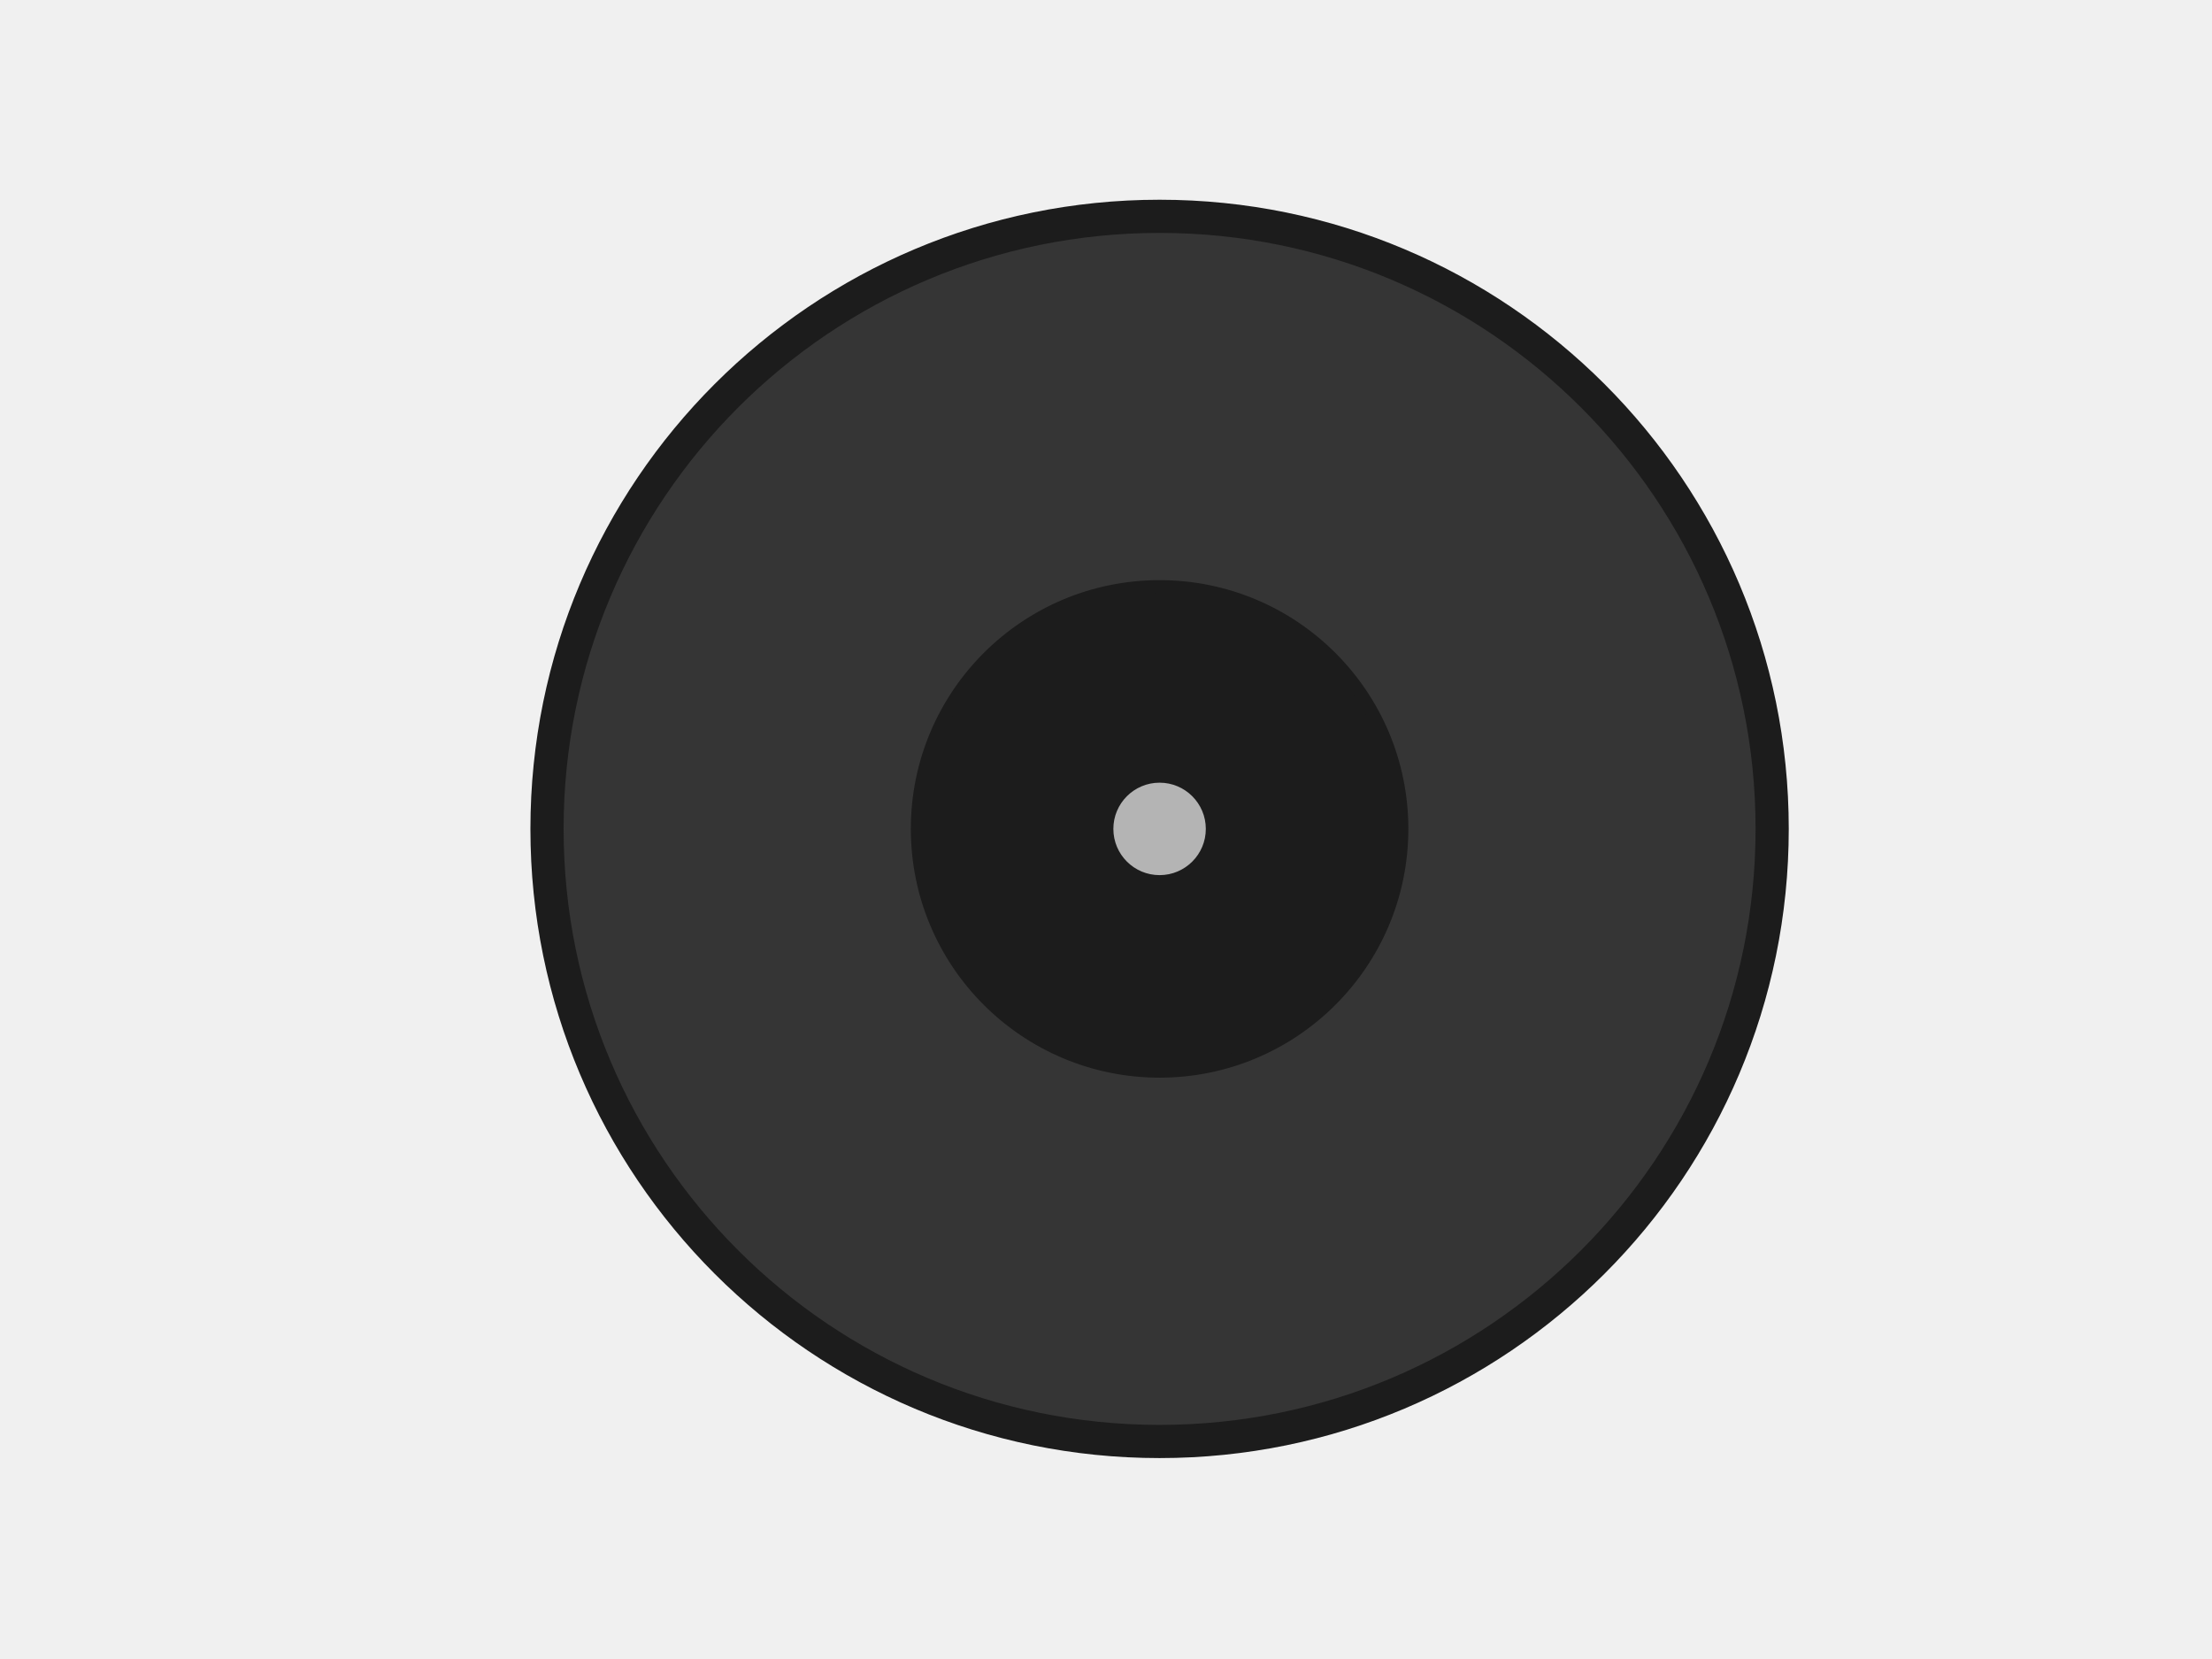
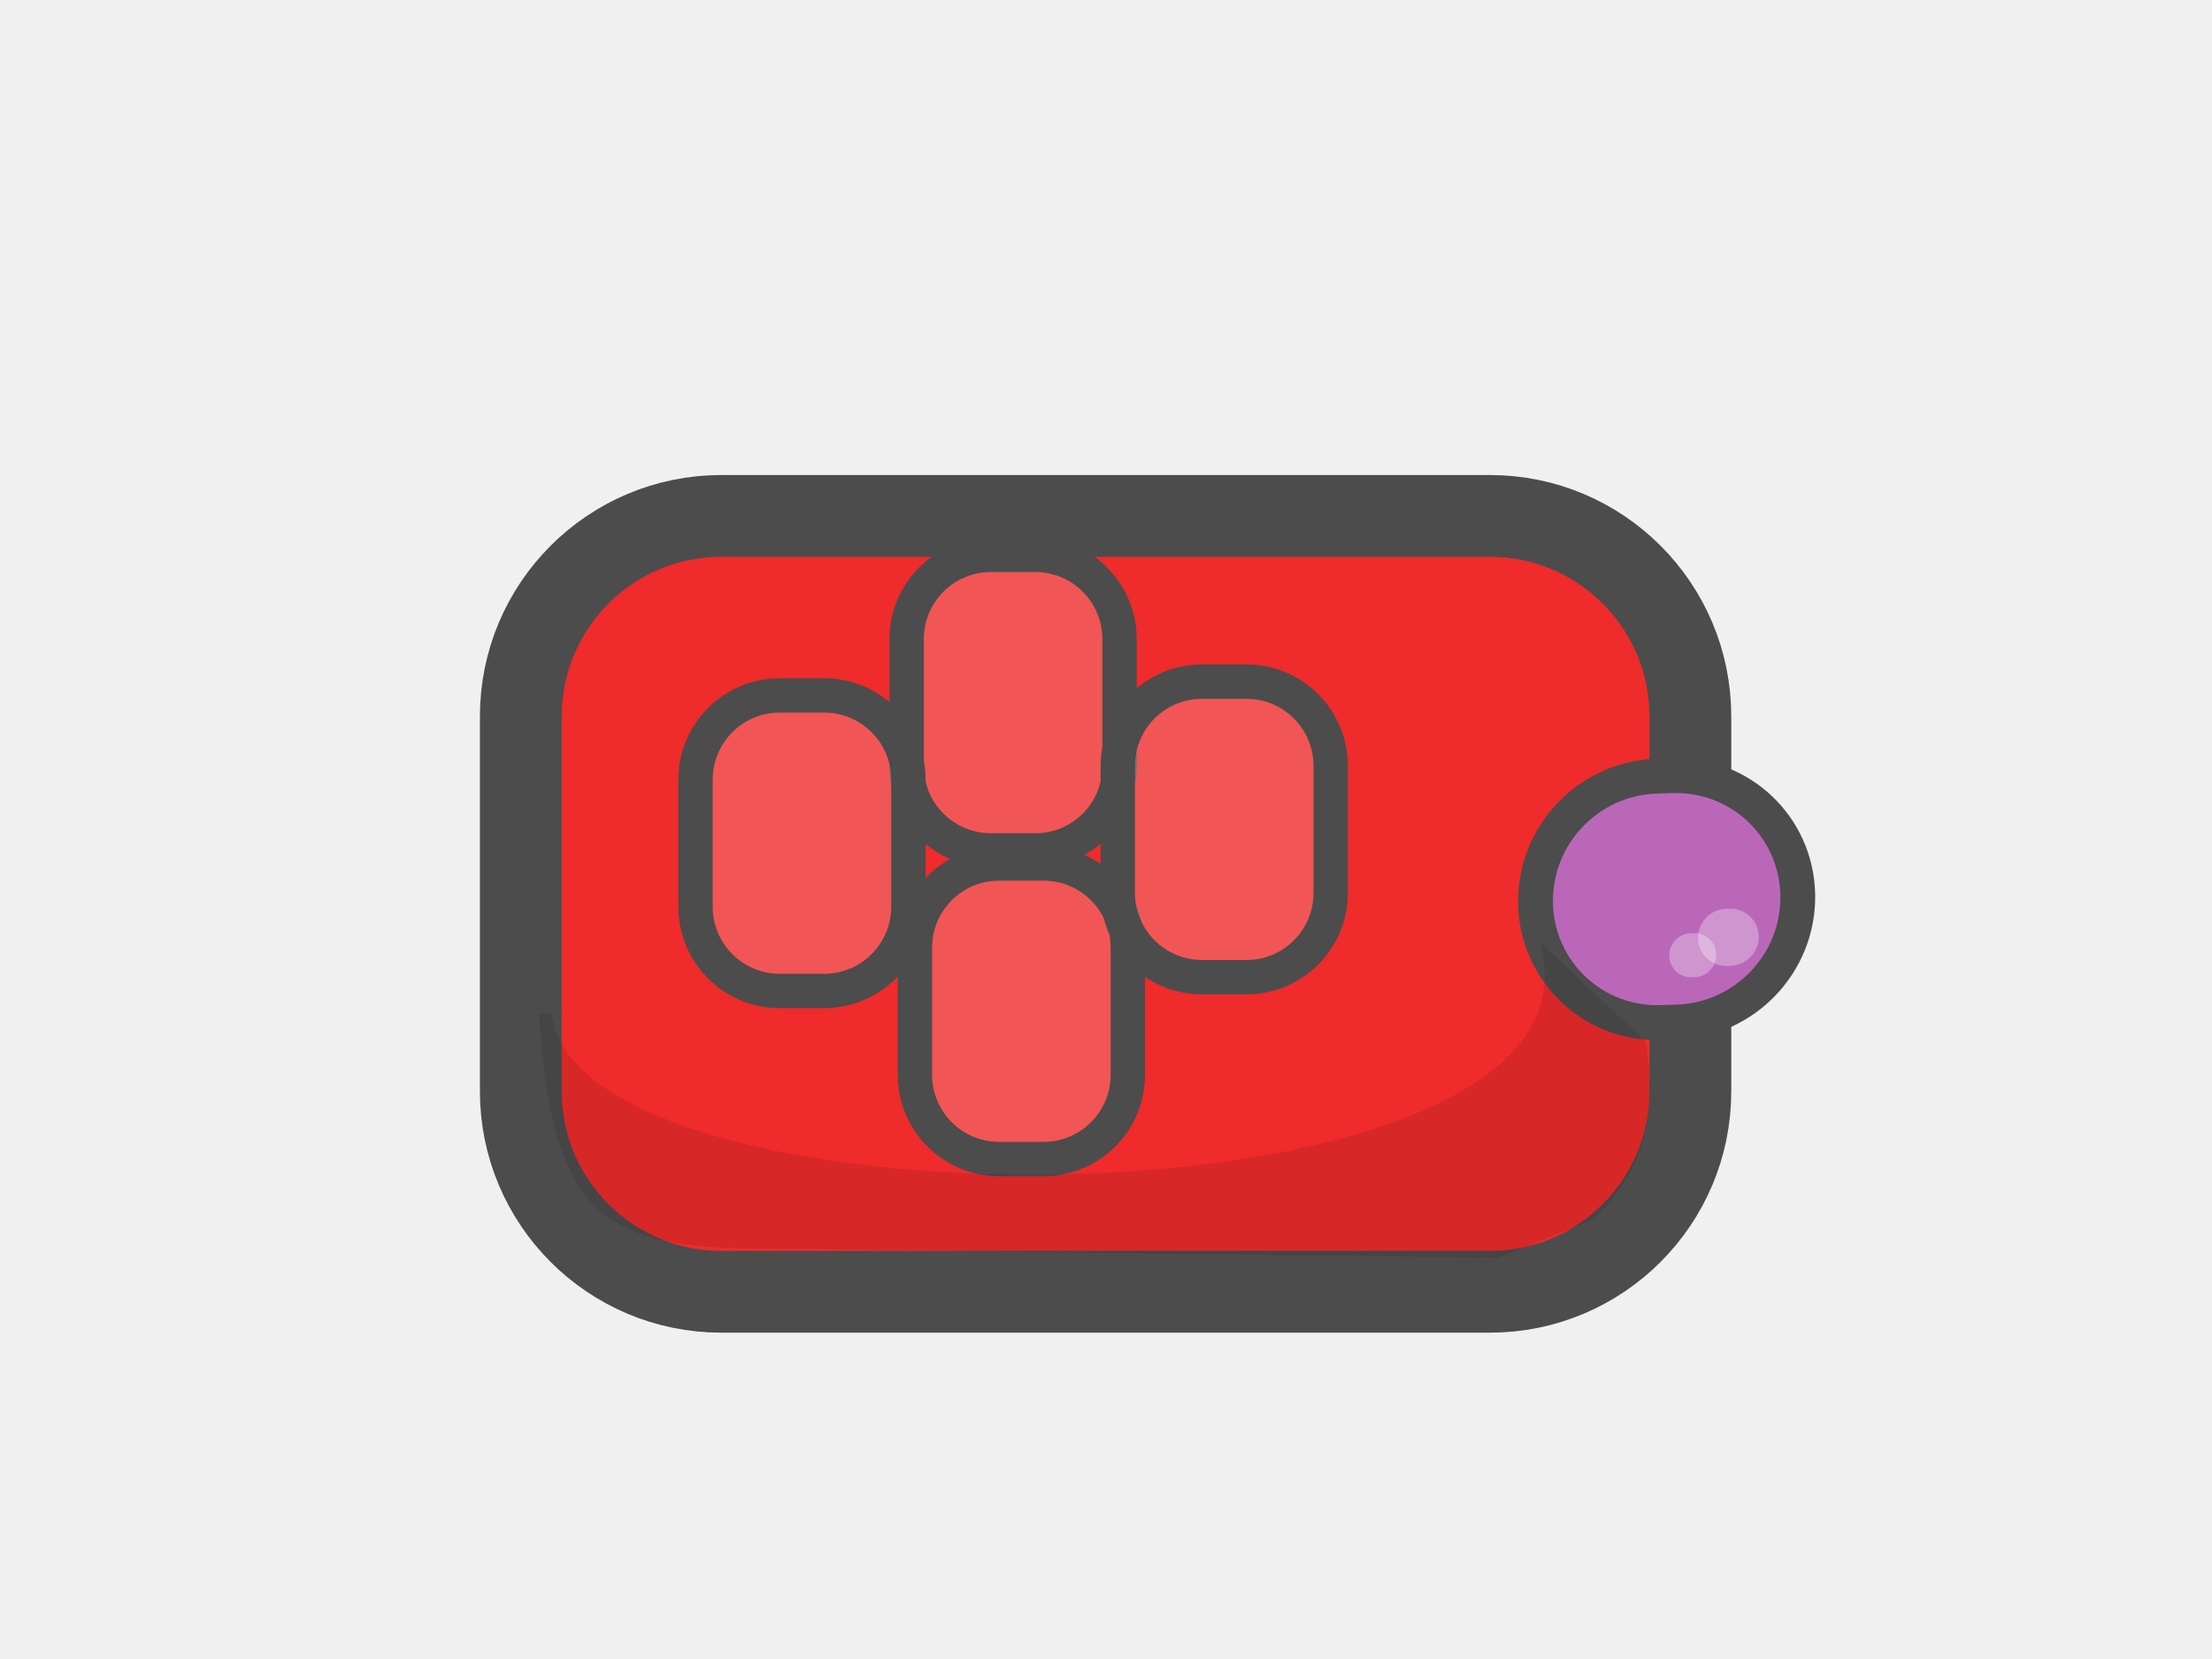
<svg xmlns="http://www.w3.org/2000/svg" xmlns:xlink="http://www.w3.org/1999/xlink" width="128mm" height="96mm" viewBox="0 0 453.543 340.157" id="svg5864" version="1.1">
  <defs id="defs5866">
    <marker orient="auto" refY="0" refX="0" id="Arrow2Mend-9" style="overflow:visible">
      <path id="path4962-1" style="font-size:12px;fill-rule:evenodd;stroke-width:0.625;stroke-linejoin:round" d="M 8.719,4.034 -2.207,0.016 8.719,-4.002 c -1.745,2.372 -1.735,5.617 -6e-7,8.035 z" transform="scale(-0.6,-0.6)" />
    </marker>
    <marker orient="auto" refY="0" refX="0" id="marker5420" style="overflow:visible">
      <path id="path5422" style="font-size:12px;fill-rule:evenodd;stroke-width:0.625;stroke-linejoin:round" d="M 8.719,4.034 -2.207,0.016 8.719,-4.002 c -1.745,2.372 -1.735,5.617 -6e-7,8.035 z" transform="scale(-0.6,-0.6)" />
    </marker>
    <marker orient="auto" refY="0" refX="0" id="marker5424" style="overflow:visible">
      <path id="path5426" style="font-size:12px;fill-rule:evenodd;stroke-width:0.625;stroke-linejoin:round" d="M 8.719,4.034 -2.207,0.016 8.719,-4.002 c -1.745,2.372 -1.735,5.617 -6e-7,8.035 z" transform="scale(-0.6,-0.6)" />
    </marker>
    <marker orient="auto" refY="0" refX="0" id="marker5428" style="overflow:visible">
      <path id="path5430" style="font-size:12px;fill-rule:evenodd;stroke-width:0.625;stroke-linejoin:round" d="M 8.719,4.034 -2.207,0.016 8.719,-4.002 c -1.745,2.372 -1.735,5.617 -6e-7,8.035 z" transform="scale(-0.6,-0.6)" />
    </marker>
    <marker orient="auto" refY="0" refX="0" id="marker5432" style="overflow:visible">
      <path id="path5434" style="font-size:12px;fill-rule:evenodd;stroke-width:0.625;stroke-linejoin:round" d="M 8.719,4.034 -2.207,0.016 8.719,-4.002 c -1.745,2.372 -1.735,5.617 -6e-7,8.035 z" transform="scale(-0.6,-0.6)" />
    </marker>
    <marker orient="auto" refY="0" refX="0" id="marker5436" style="overflow:visible">
      <path id="path5438" style="font-size:12px;fill-rule:evenodd;stroke-width:0.625;stroke-linejoin:round" d="M 8.719,4.034 -2.207,0.016 8.719,-4.002 c -1.745,2.372 -1.735,5.617 -6e-7,8.035 z" transform="scale(-0.6,-0.6)" />
    </marker>
    <linearGradient gradientUnits="userSpaceOnUse" y2="698.106" x2="242.231" y1="698.106" x1="220.853" id="linearGradient5360" xlink:href="#linearGradient5354" />
    <linearGradient id="linearGradient5354">
      <stop id="stop5356" offset="0" style="stop-color:#2e3436;stop-opacity:1;" />
      <stop id="stop5358" offset="1" style="stop-color:#2e3436;stop-opacity:0;" />
    </linearGradient>
    <linearGradient y2="697.777" x2="237.875" y1="695.255" x1="220.215" gradientUnits="userSpaceOnUse" id="linearGradient5350" xlink:href="#linearGradient8718" />
    <linearGradient id="linearGradient8718">
      <stop id="stop8720" offset="0" style="stop-color:#ff6363;stop-opacity:1;" />
      <stop id="stop8722" offset="1" style="stop-color:#800000;stop-opacity:1;" />
    </linearGradient>
    <linearGradient y2="697.777" x2="237.875" y1="695.255" x1="220.215" gradientUnits="userSpaceOnUse" id="linearGradient5352" xlink:href="#linearGradient8124" />
    <linearGradient id="linearGradient8124">
      <stop style="stop-color:#ff8585;stop-opacity:1;" offset="0" id="stop8126" />
      <stop style="stop-color:#5c1212;stop-opacity:1;" offset="1" id="stop8128" />
    </linearGradient>
    <filter height="1.422" y="-0.211" width="1.546" x="-0.273" id="filter8823">
      <feGaussianBlur id="feGaussianBlur8825" stdDeviation="1.074" />
    </filter>
  </defs>
+   <g id="layer7" style="display:none">
+     <g style="display:inline" id="g25973-7" transform="matrix(6.330423,0,0,6.330423,-3030.852,-5314.041)">
+       <path id="path25975-5" d="m 532.12,866.077 c -6.4e-4,-2.141 -1.998,-3.879 -4.461,-3.878 l -4.519,0.019 0.003,7.761 4.519,-0.023 c 2.463,-9e-4 4.46,-1.739 4.459,-3.88 z" style="color:#000000;clip-rule:nonzero;display:inline;overflow:visible;visibility:visible;opacity:1;isolation:auto;mix-blend-mode:normal;color-interpolation:sRGB;color-interpolation-filters:linearRGB;solid-color:#000000;solid-opacity:1;fill:#ef2929;fill-opacity:1;fill-rule:nonzero;stroke:#4b4b4b;stroke-width:2.333;stroke-linecap:butt;stroke-linejoin:miter;stroke-miterlimit:4;stroke-dasharray:none;stroke-dashoffset:0;stroke-opacity:1;marker:none;color-rendering:auto;image-rendering:auto;shape-rendering:auto;text-rendering:auto;enable-background:accumulate" />
+       <path style="color:#000000;clip-rule:nonzero;display:inline;overflow:visible;visibility:visible;opacity:1;isolation:auto;mix-blend-mode:normal;color-interpolation:sRGB;color-interpolation-filters:linearRGB;solid-color:#000000;solid-opacity:1;fill:#ef2929;fill-opacity:1;fill-rule:nonzero;stroke:#4b4b4b;stroke-width:2.333;stroke-linecap:butt;stroke-linejoin:miter;stroke-miterlimit:4;stroke-dasharray:none;stroke-dashoffset:0;stroke-opacity:1;marker:none;color-rendering:auto;image-rendering:auto;shape-rendering:auto;text-rendering:auto;enable-background:accumulate" d="m 497.076,866.171 c -7.4e-4,-2.141 1.996,-3.88 4.459,-3.881 l 4.519,0.018 0.003,7.761 -4.519,-0.02 c -2.463,0 -4.461,-1.737 -4.462,-3.878 z" id="path25977-3" />
+       <rect y="856.102" x="504.668" height="19.944" width="20.182" id="rect25979-5" style="color:#000000;clip-rule:nonzero;display:inline;overflow:visible;visibility:visible;opacity:1;isolation:auto;mix-blend-mode:normal;color-interpolation:sRGB;color-interpolation-filters:linearRGB;solid-color:#000000;solid-opacity:1;fill:#ef2929;fill-opacity:1;fill-rule:nonzero;stroke:#4b4b4b;stroke-width:2.333;stroke-linecap:butt;stroke-linejoin:miter;stroke-miterlimit:4;stroke-dasharray:none;stroke-dashoffset:0;stroke-opacity:1;marker:none;color-rendering:auto;image-rendering:auto;shape-rendering:auto;text-rendering:auto;enable-background:accumulate" />
+       <ellipse id="ellipse25983-2" style="color:#000000;display:inline;overflow:visible;visibility:visible;opacity:0.99;fill:#333333;fill-opacity:1;stroke:none;stroke-width:0.807;stroke-linecap:butt;stroke-linejoin:miter;stroke-miterlimit:4;stroke-dasharray:none;stroke-dashoffset:0;stroke-opacity:1;marker:none;enable-background:accumulate" cx="515.348" cy="866.463" rx="6.043" ry="5.874" />
+     </g>
+   </g>
  <g id="layer1" transform="translate(0,-712.2047)" style="display:none">
    <g style="display:inline;opacity:0.99" id="g5322" transform="matrix(3.467905,0,0,3.467905,-614.4412,-1559.508)">
-       <rect y="681.612" x="221.288" height="44.998" width="42.566" id="rect13166-8" style="color:#000000;clip-rule:nonzero;display:inline;overflow:visible;visibility:visible;opacity:1;isolation:auto;mix-blend-mode:normal;color-interpolation:sRGB;color-interpolation-filters:linearRGB;solid-color:#000000;solid-opacity:1;fill:#8ae234;fill-opacity:1;fill-rule:nonzero;stroke:#4b4b4b;stroke-width:4.258;stroke-linecap:butt;stroke-linejoin:miter;stroke-miterlimit:4;stroke-dasharray:none;stroke-dashoffset:0;stroke-opacity:1;marker:none;color-rendering:auto;image-rendering:auto;shape-rendering:auto;text-rendering:auto;enable-background:accumulate" />
+       <rect y="681.612" x="221.288" height="44.998" width="42.566" id="rect13166-8" style="color:#000000;clip-rule:nonzero;display:inline;overflow:visible;visibility:visible;opacity:1;isolation:auto;mix-blend-mode:normal;color-interpolation:sRGB;color-interpolation-filters:linearRGB;solid-color:#000000;solid-opacity:1;fill:#ef2929;fill-opacity:1;fill-rule:nonzero;stroke:#4b4b4b;stroke-width:4.258;stroke-linecap:butt;stroke-linejoin:miter;stroke-miterlimit:4;stroke-dasharray:none;stroke-dashoffset:0;stroke-opacity:1;marker:none;color-rendering:auto;image-rendering:auto;shape-rendering:auto;text-rendering:auto;enable-background:accumulate" />
      <circle r="10.689" cy="698.106" cx="231.542" transform="matrix(-0.670179,0.6327938,0.6327938,0.670179,-47.43267,93.30257)" id="path7902" style="color:#000000;display:inline;overflow:visible;visibility:visible;fill:url(#linearGradient5360);fill-opacity:1;fill-rule:nonzero;stroke:none;stroke-width:4;marker:none;enable-background:accumulate" />
      <circle r="10.689" cy="698.106" cx="231.542" style="color:#000000;display:inline;overflow:visible;visibility:visible;fill:url(#linearGradient5350);fill-opacity:1;fill-rule:nonzero;stroke:url(#linearGradient5352);stroke-width:4;stroke-linecap:butt;stroke-linejoin:miter;stroke-miterlimit:4;stroke-dasharray:none;stroke-dashoffset:0;stroke-opacity:1;marker:none;enable-background:accumulate" id="path5348" transform="matrix(-0.670179,0.6327938,0.6327938,0.670179,-41.97084,87.03263)" />
+     </g>
+   </g>
+   <g transform="translate(0,-712.2047)" id="g25765" style="display:none">
+     <g transform="matrix(4.315427,0,0,4.315427,-3188.655,-2499.567)" id="g25775">
+       <g style="display:inline;opacity:0.99" id="g25777" transform="matrix(0.8554231,0,0,0.8554231,394.038,183.0811)">
+         <rect y="678.983" x="439.643" height="46.214" width="49.863" id="rect25779" style="color:#000000;clip-rule:nonzero;display:inline;overflow:visible;visibility:visible;opacity:1;isolation:auto;mix-blend-mode:normal;color-interpolation:sRGB;color-interpolation-filters:linearRGB;solid-color:#000000;solid-opacity:1;fill:#ef2929;fill-opacity:1;fill-rule:nonzero;stroke:#4b4b4b;stroke-width:4;stroke-linecap:butt;stroke-linejoin:miter;stroke-miterlimit:4;stroke-dasharray:none;stroke-dashoffset:0;stroke-opacity:1;marker:none;color-rendering:auto;image-rendering:auto;shape-rendering:auto;text-rendering:auto;enable-background:accumulate" />
+         <ellipse ry="16.424" rx="16.777" cy="680.835" cx="356.921" style="color:#000000;display:inline;overflow:visible;visibility:visible;fill:#2e3436;fill-opacity:1;fill-rule:nonzero;stroke:#000000;stroke-width:3.254;stroke-miterlimit:4;stroke-dasharray:none;stroke-opacity:1;marker:none;enable-background:accumulate" id="ellipse25781" />
+         <ellipse ry="12.312" rx="12.576" cy="681.194" cx="357.041" style="color:#000000;display:inline;overflow:visible;visibility:visible;fill:#2e3436;fill-opacity:1;fill-rule:nonzero;stroke:#000000;stroke-width:0.922;stroke-miterlimit:4;stroke-dasharray:3.687, 3.687;stroke-dashoffset:0;stroke-opacity:1;marker:none;enable-background:accumulate" id="ellipse25783" />
+         <path style="display:inline;fill:#eeeeec;stroke:#c7c7c7;stroke-width:3.595;stroke-linecap:butt;stroke-linejoin:miter;stroke-miterlimit:4;stroke-dasharray:none;stroke-opacity:1" d="m 358.717,682.272 8.025,13.655" id="path25785" />
+         <ellipse ry="7.376" rx="7.534" cy="700.714" cx="463.902" style="color:#000000;display:inline;overflow:visible;visibility:visible;fill:#333333;fill-opacity:1;fill-rule:nonzero;stroke:#1a1a1a;stroke-width:1.461;stroke-miterlimit:4;stroke-dasharray:none;stroke-opacity:1;marker:none;enable-background:accumulate" id="ellipse25787" />
+         <ellipse id="ellipse4307" style="color:#000000;display:inline;overflow:visible;visibility:visible;fill:#333333;fill-opacity:1;fill-rule:nonzero;stroke:#1a1a1a;stroke-width:1.461;stroke-miterlimit:4;stroke-dasharray:none;stroke-opacity:1;marker:none;enable-background:accumulate" cx="460.917" cy="698.02" rx="7.534" ry="7.376" />
+       </g>
+     </g>
+   </g>
+   <g id="layer5" style="display:none">
+     <g style="display:inline" id="g25955" transform="matrix(5.694514,0,0,5.694514,-3633.546,-4294.813)">
+       <g transform="matrix(0.7884606,0,0,0.7884606,384.5901,243.1082)" id="g25957" style="display:inline;opacity:0.99">
+         <path id="path25959" d="m 396.669,685.166 c -8.3e-4,-2.716 -2.534,-4.919 -5.659,-4.918 l -5.731,0.024 0.003,9.843 5.731,-0.028 c 3.124,-9.2e-4 5.656,-2.206 5.656,-4.922 z" style="color:#000000;clip-rule:nonzero;display:inline;overflow:visible;visibility:visible;opacity:1;isolation:auto;mix-blend-mode:normal;color-interpolation:sRGB;color-interpolation-filters:linearRGB;solid-color:#000000;solid-opacity:1;fill:#ef2929;fill-opacity:1;fill-rule:nonzero;stroke:#4b4b4b;stroke-width:3.289;stroke-linecap:butt;stroke-linejoin:miter;stroke-miterlimit:4;stroke-dasharray:none;stroke-dashoffset:0;stroke-opacity:1;marker:none;color-rendering:auto;image-rendering:auto;shape-rendering:auto;text-rendering:auto;enable-background:accumulate" />
+         <path style="color:#000000;clip-rule:nonzero;display:inline;overflow:visible;visibility:visible;opacity:1;isolation:auto;mix-blend-mode:normal;color-interpolation:sRGB;color-interpolation-filters:linearRGB;solid-color:#000000;solid-opacity:1;fill:#ef2929;fill-opacity:1;fill-rule:nonzero;stroke:#4b4b4b;stroke-width:3.289;stroke-linecap:butt;stroke-linejoin:miter;stroke-miterlimit:4;stroke-dasharray:none;stroke-dashoffset:0;stroke-opacity:1;marker:none;color-rendering:auto;image-rendering:auto;shape-rendering:auto;text-rendering:auto;enable-background:accumulate" d="m 347.341,685.174 c -8.3e-4,-2.716 2.531,-4.921 5.656,-4.922 l 5.731,0.021 0.003,9.843 -5.731,-0.024 c -3.124,0 -5.658,-2.203 -5.659,-4.918 z" id="path25961" />
+         <rect style="color:#000000;clip-rule:nonzero;display:inline;overflow:visible;visibility:visible;opacity:1;isolation:auto;mix-blend-mode:normal;color-interpolation:sRGB;color-interpolation-filters:linearRGB;solid-color:#000000;solid-opacity:1;fill:#ef2929;fill-opacity:1;fill-rule:nonzero;stroke:#4b4b4b;stroke-width:3.289;stroke-linecap:butt;stroke-linejoin:miter;stroke-miterlimit:4;stroke-dasharray:none;stroke-dashoffset:0;stroke-opacity:1;marker:none;color-rendering:auto;image-rendering:auto;shape-rendering:auto;text-rendering:auto;enable-background:accumulate" id="rect25963" width="28.42" height="31.058" x="357.488" y="670.568" />
+         <ellipse style="color:#000000;display:inline;overflow:visible;visibility:visible;fill:#babdb6;fill-opacity:1;fill-rule:nonzero;stroke:#929292;stroke-width:0.727;stroke-linecap:butt;stroke-linejoin:miter;stroke-miterlimit:4;stroke-dasharray:none;stroke-dashoffset:0;stroke-opacity:1;marker:none;enable-background:accumulate" id="ellipse25965" transform="matrix(1.624637,0,0,1.220138,-232.094,-151.6944)" cx="371.604" cy="687.142" rx="4.718" ry="6.106" />
+         <path id="path25967" d="m 367.185,683.966 9.485,-0.103 0.309,2.371 -10.516,-0.309 -0.206,1.856 9.794,0.309 -0.515,2.062 -6.701,0.309" style="color:#000000;display:inline;overflow:visible;visibility:visible;fill:none;stroke:#929292;stroke-width:1.024;stroke-linecap:butt;stroke-linejoin:miter;stroke-miterlimit:4;stroke-dasharray:none;stroke-dashoffset:0;stroke-opacity:1;marker:none;enable-background:accumulate" />
+         <ellipse transform="translate(0.2944772,1.469239)" style="color:#000000;display:inline;overflow:visible;visibility:visible;fill:#eeeeec;fill-opacity:1;fill-rule:nonzero;stroke:none;stroke-width:4;marker:none;enable-background:accumulate" id="ellipse25969" cx="374.742" cy="682.258" rx="1.682" ry="1.733" />
+         <ellipse transform="matrix(0.4228968,0,0,0.4228968,217.8333,398.1586)" style="color:#000000;display:inline;overflow:visible;visibility:visible;fill:#eeeeec;fill-opacity:1;fill-rule:nonzero;stroke:none;stroke-width:4;marker:none;enable-background:accumulate" id="ellipse25971" cx="374.742" cy="682.258" rx="1.682" ry="1.733" />
+       </g>
    </g>
  </g>
  <g id="layer2" style="display:none">
    <g style="display:inline;opacity:0.99" id="g25999" transform="matrix(3.691515,0,0,3.691515,-1322.545,-3359.326)">
      <g transform="translate(230.8302,21.9036)" id="g26001">
-         <g id="g26003" transform="matrix(0.9217201,0,0,0.9217201,46.39727,93.07946)" style="color:#000000;clip-rule:nonzero;display:inline;overflow:visible;visibility:visible;opacity:1;isolation:auto;mix-blend-mode:normal;color-interpolation:sRGB;color-interpolation-filters:linearRGB;solid-color:#000000;solid-opacity:1;fill:#ef2929;fill-opacity:1;fill-rule:nonzero;stroke:#4b4b4b;stroke-width:4.007;stroke-linecap:butt;stroke-linejoin:miter;stroke-miterlimit:4;stroke-dasharray:none;stroke-dashoffset:0;stroke-opacity:1;marker:none;color-rendering:auto;image-rendering:auto;shape-rendering:auto;text-rendering:auto;enable-background:accumulate">
-           <rect y="889.687" x="134.635" height="48.82" width="46.181" id="rect26005" style="color:#000000;clip-rule:nonzero;display:inline;overflow:visible;visibility:visible;isolation:auto;mix-blend-mode:normal;color-interpolation:sRGB;color-interpolation-filters:linearRGB;solid-color:#000000;solid-opacity:1;fill:#ef2929;fill-opacity:1;fill-rule:nonzero;stroke:#4b4b4b;stroke-width:4.007;stroke-linecap:butt;stroke-linejoin:miter;stroke-miterlimit:4;stroke-dasharray:none;stroke-dashoffset:0;stroke-opacity:1;marker:none;color-rendering:auto;image-rendering:auto;shape-rendering:auto;text-rendering:auto;enable-background:accumulate" />
+         <g id="g26003" transform="matrix(0.9217201,0,0,0.9217201,46.39727,93.07946)" style="color:#000000;clip-rule:nonzero;display:inline;overflow:visible;visibility:visible;opacity:1;isolation:auto;mix-blend-mode:normal;color-interpolation:sRGB;color-interpolation-filters:linearRGB;solid-color:#000000;solid-opacity:1;fill:#8ae234;fill-opacity:1;fill-rule:nonzero;stroke:#4b4b4b;stroke-width:4.007;stroke-linecap:butt;stroke-linejoin:miter;stroke-miterlimit:4;stroke-dasharray:none;stroke-dashoffset:0;stroke-opacity:1;marker:none;color-rendering:auto;image-rendering:auto;shape-rendering:auto;text-rendering:auto;enable-background:accumulate">
+           <rect y="889.687" x="134.635" height="48.82" width="46.181" id="rect26005" style="color:#000000;clip-rule:nonzero;display:inline;overflow:visible;visibility:visible;isolation:auto;mix-blend-mode:normal;color-interpolation:sRGB;color-interpolation-filters:linearRGB;solid-color:#000000;solid-opacity:1;fill:#8ae234;fill-opacity:1;fill-rule:nonzero;stroke:#4b4b4b;stroke-width:4.007;stroke-linecap:butt;stroke-linejoin:miter;stroke-miterlimit:4;stroke-dasharray:none;stroke-dashoffset:0;stroke-opacity:1;marker:none;color-rendering:auto;image-rendering:auto;shape-rendering:auto;text-rendering:auto;enable-background:accumulate" />
        </g>
        <ellipse ry="6.106" rx="4.718" cy="687.142" cx="371.604" style="color:#000000;display:inline;overflow:visible;visibility:visible;fill:#babdb6;fill-opacity:1;fill-rule:nonzero;stroke:#4b4b4b;stroke-width:3.761;stroke-linecap:butt;stroke-linejoin:miter;stroke-miterlimit:4;stroke-dasharray:none;stroke-dashoffset:0;stroke-opacity:1;marker:none;enable-background:accumulate" id="ellipse26007" transform="matrix(1.131193,0,0,0.8495505,-228.3574,351.5487)" />
        <path style="fill:none;stroke:#000000;stroke-width:0.855;stroke-linecap:butt;stroke-linejoin:miter;stroke-miterlimit:4;stroke-dasharray:1.71, 1.71;stroke-dashoffset:0;stroke-opacity:1" d="m 178.682,904.481 c -8.953,-0.842 -19.036,4.359 -16.309,16.368" id="path26009" />
        <path style="fill:none;stroke:#000000;stroke-width:0.855;stroke-linecap:butt;stroke-linejoin:miter;stroke-miterlimit:4;stroke-dasharray:1.71, 1.71;stroke-dashoffset:0;stroke-opacity:1" d="m 175.506,902.312 c -6.204,-2.562 -23.441,6.694 -16.587,22.011" id="path26011" />
        <path style="fill:none;stroke:#000000;stroke-width:0.855;stroke-linecap:butt;stroke-linejoin:miter;stroke-miterlimit:4;stroke-dasharray:1.71, 1.71;stroke-dashoffset:0;stroke-opacity:1" d="m 160.707,947.169 c 1.336,6.47 7.637,17.041 17.932,15.15" id="path26013" />
        <path style="fill:none;stroke:#000000;stroke-width:0.855;stroke-linecap:butt;stroke-linejoin:miter;stroke-miterlimit:4;stroke-dasharray:1.71, 1.71;stroke-dashoffset:0;stroke-opacity:1" d="m 151.691,950.567 c 0.522,9.836 15.447,17.214 23.497,13.604" id="path26015" />
        <path style="fill:none;stroke:#000000;stroke-width:0.855;stroke-linecap:butt;stroke-linejoin:miter;stroke-miterlimit:4;stroke-dasharray:1.71, 1.71;stroke-dashoffset:0;stroke-opacity:1" d="m 222.399,951.119 c 0.86,5.714 -7.379,14.344 -11.439,14.222" id="path26017" />
        <path style="fill:none;stroke:#000000;stroke-width:0.855;stroke-linecap:butt;stroke-linejoin:miter;stroke-miterlimit:4;stroke-dasharray:1.71, 1.71;stroke-dashoffset:0;stroke-opacity:1" d="m 225.8,954.52 c -1.055,6.048 -7.059,11.728 -13.295,13.913" id="path26019" />
        <path style="fill:none;stroke:#000000;stroke-width:0.855;stroke-linecap:butt;stroke-linejoin:miter;stroke-miterlimit:4;stroke-dasharray:1.71, 1.71;stroke-dashoffset:0;stroke-opacity:1" d="m 211.055,904.677 c 5.981,1.865 10.287,8.657 9.275,16.695" id="path26021" />
      </g>
      <path id="path26023" d="m 449.56,921.728 c 5.458,4.626 7.661,9.612 7.316,18.645" style="display:inline;fill:none;stroke:#000000;stroke-width:0.776;stroke-linecap:butt;stroke-linejoin:miter;stroke-miterlimit:4;stroke-dasharray:1.552, 1.552;stroke-dashoffset:0;stroke-opacity:1" />
    </g>
  </g>
-   <g transform="translate(0,-712.2047)" id="g25765" style="display:none">
-     <g transform="matrix(4.315427,0,0,4.315427,-3188.655,-2499.567)" id="g25775">
-       <g style="display:inline;opacity:0.99" id="g25777" transform="matrix(0.8554231,0,0,0.8554231,394.038,183.0811)">
-         <rect y="678.983" x="439.643" height="46.214" width="49.863" id="rect25779" style="color:#000000;clip-rule:nonzero;display:inline;overflow:visible;visibility:visible;opacity:1;isolation:auto;mix-blend-mode:normal;color-interpolation:sRGB;color-interpolation-filters:linearRGB;solid-color:#000000;solid-opacity:1;fill:#8ae234;fill-opacity:1;fill-rule:nonzero;stroke:#4b4b4b;stroke-width:4;stroke-linecap:butt;stroke-linejoin:miter;stroke-miterlimit:4;stroke-dasharray:none;stroke-dashoffset:0;stroke-opacity:1;marker:none;color-rendering:auto;image-rendering:auto;shape-rendering:auto;text-rendering:auto;enable-background:accumulate" />
-         <ellipse ry="14.88" rx="13.905" cy="914.154" cx="156.987" transform="matrix(1.206509,0,0,1.103797,274.8584,-307.9815)" style="color:#000000;display:inline;overflow:visible;visibility:visible;fill:#2e3436;fill-opacity:1;fill-rule:nonzero;stroke:#000000;stroke-width:2.82;stroke-miterlimit:4;stroke-dasharray:none;stroke-opacity:1;marker:none;enable-background:accumulate" id="ellipse25781" />
-         <ellipse ry="14.88" rx="13.905" cy="914.154" cx="156.987" transform="matrix(0.9043818,0,0,0.8273902,322.4081,-54.9436)" style="color:#000000;display:inline;overflow:visible;visibility:visible;fill:#2e3436;fill-opacity:1;fill-rule:nonzero;stroke:#000000;stroke-width:1.066;stroke-miterlimit:4;stroke-dasharray:4.262, 4.262;stroke-dashoffset:0;stroke-opacity:1;marker:none;enable-background:accumulate" id="ellipse25783" />
-         <path style="display:inline;fill:#eeeeec;stroke:#c7c7c7;stroke-width:3.595;stroke-linecap:butt;stroke-linejoin:miter;stroke-miterlimit:4;stroke-dasharray:none;stroke-opacity:1" d="m 466.061,702.497 8.025,13.655" id="path25785" />
-         <ellipse ry="14.88" rx="13.905" cy="914.154" cx="156.987" transform="matrix(0.5418288,0,0,0.4957019,378.9648,248.031)" style="color:#000000;display:inline;overflow:visible;visibility:visible;fill:#fce94f;fill-opacity:1;fill-rule:nonzero;stroke:#000000;stroke-width:2.82;stroke-miterlimit:4;stroke-dasharray:none;stroke-opacity:1;marker:none;enable-background:accumulate" id="ellipse25787" />
-       </g>
-     </g>
-   </g>
-   <g id="layer5" style="display:none">
-     <g style="display:inline" id="g25955" transform="matrix(5.694514,0,0,5.694514,-3633.546,-4294.813)">
-       <g transform="matrix(0.7884606,0,0,0.7884606,384.5901,243.1082)" id="g25957" style="display:inline;opacity:0.99">
-         <path id="path25959" d="m 396.669,685.166 c -8.3e-4,-2.716 -2.534,-4.919 -5.659,-4.918 l -5.731,0.024 0.003,9.843 5.731,-0.028 c 3.124,-9.2e-4 5.656,-2.206 5.656,-4.922 z" style="color:#000000;clip-rule:nonzero;display:inline;overflow:visible;visibility:visible;opacity:1;isolation:auto;mix-blend-mode:normal;color-interpolation:sRGB;color-interpolation-filters:linearRGB;solid-color:#000000;solid-opacity:1;fill:#8ae234;fill-opacity:1;fill-rule:nonzero;stroke:#4b4b4b;stroke-width:4.34;stroke-linecap:butt;stroke-linejoin:miter;stroke-miterlimit:4;stroke-dasharray:none;stroke-dashoffset:0;stroke-opacity:1;marker:none;color-rendering:auto;image-rendering:auto;shape-rendering:auto;text-rendering:auto;enable-background:accumulate" />
-         <path style="color:#000000;clip-rule:nonzero;display:inline;overflow:visible;visibility:visible;opacity:1;isolation:auto;mix-blend-mode:normal;color-interpolation:sRGB;color-interpolation-filters:linearRGB;solid-color:#000000;solid-opacity:1;fill:#8ae234;fill-opacity:1;fill-rule:nonzero;stroke:#4b4b4b;stroke-width:4.34;stroke-linecap:butt;stroke-linejoin:miter;stroke-miterlimit:4;stroke-dasharray:none;stroke-dashoffset:0;stroke-opacity:1;marker:none;color-rendering:auto;image-rendering:auto;shape-rendering:auto;text-rendering:auto;enable-background:accumulate" d="m 347.341,685.174 c -8.3e-4,-2.716 2.531,-4.921 5.656,-4.922 l 5.731,0.021 0.003,9.843 -5.731,-0.024 c -3.124,0 -5.658,-2.203 -5.659,-4.918 z" id="path25961" />
-         <rect style="color:#000000;clip-rule:nonzero;display:inline;overflow:visible;visibility:visible;opacity:1;isolation:auto;mix-blend-mode:normal;color-interpolation:sRGB;color-interpolation-filters:linearRGB;solid-color:#000000;solid-opacity:1;fill:#8ae234;fill-opacity:1;fill-rule:nonzero;stroke:#4b4b4b;stroke-width:4.34;stroke-linecap:butt;stroke-linejoin:miter;stroke-miterlimit:4;stroke-dasharray:none;stroke-dashoffset:0;stroke-opacity:1;marker:none;color-rendering:auto;image-rendering:auto;shape-rendering:auto;text-rendering:auto;enable-background:accumulate" id="rect25963" width="28.42" height="31.058" x="357.488" y="670.568" />
-         <ellipse style="color:#000000;display:inline;overflow:visible;visibility:visible;fill:#babdb6;fill-opacity:1;fill-rule:nonzero;stroke:#929292;stroke-width:0.727;stroke-linecap:butt;stroke-linejoin:miter;stroke-miterlimit:4;stroke-dasharray:none;stroke-dashoffset:0;stroke-opacity:1;marker:none;enable-background:accumulate" id="ellipse25965" transform="matrix(1.624637,0,0,1.220138,-232.094,-151.6944)" cx="371.604" cy="687.142" rx="4.718" ry="6.106" />
-         <path id="path25967" d="m 367.185,683.966 9.485,-0.103 0.309,2.371 -10.516,-0.309 -0.206,1.856 9.794,0.309 -0.515,2.062 -6.701,0.309" style="color:#000000;display:inline;overflow:visible;visibility:visible;fill:none;stroke:#929292;stroke-width:1.024;stroke-linecap:butt;stroke-linejoin:miter;stroke-miterlimit:4;stroke-dasharray:none;stroke-dashoffset:0;stroke-opacity:1;marker:none;enable-background:accumulate" />
-         <ellipse transform="translate(0.2944772,1.469239)" style="color:#000000;display:inline;overflow:visible;visibility:visible;fill:#eeeeec;fill-opacity:1;fill-rule:nonzero;stroke:none;stroke-width:4;marker:none;enable-background:accumulate" id="ellipse25969" cx="374.742" cy="682.258" rx="1.682" ry="1.733" />
-         <ellipse transform="matrix(0.4228968,0,0,0.4228968,217.8333,398.1586)" style="color:#000000;display:inline;overflow:visible;visibility:visible;fill:#eeeeec;fill-opacity:1;fill-rule:nonzero;stroke:none;stroke-width:4;marker:none;enable-background:accumulate" id="ellipse25971" cx="374.742" cy="682.258" rx="1.682" ry="1.733" />
-       </g>
-     </g>
-   </g>
  <g id="layer4" style="display:none">
    <g style="display:inline" id="g25973" transform="matrix(6.330423,0,0,6.330423,-3030.852,-5314.041)">
-       <path id="path25975" d="m 532.12,866.077 c -6.4e-4,-2.141 -1.998,-3.879 -4.461,-3.878 l -4.519,0.019 0.003,7.761 4.519,-0.023 c 2.463,-9e-4 4.46,-1.739 4.459,-3.88 z" style="color:#000000;clip-rule:nonzero;display:inline;overflow:visible;visibility:visible;opacity:1;isolation:auto;mix-blend-mode:normal;color-interpolation:sRGB;color-interpolation-filters:linearRGB;solid-color:#000000;solid-opacity:1;fill:#ef2929;fill-opacity:1;fill-rule:nonzero;stroke:#4b4b4b;stroke-width:3.159;stroke-linecap:butt;stroke-linejoin:miter;stroke-miterlimit:4;stroke-dasharray:none;stroke-dashoffset:0;stroke-opacity:1;marker:none;color-rendering:auto;image-rendering:auto;shape-rendering:auto;text-rendering:auto;enable-background:accumulate" />
-       <path style="color:#000000;clip-rule:nonzero;display:inline;overflow:visible;visibility:visible;opacity:1;isolation:auto;mix-blend-mode:normal;color-interpolation:sRGB;color-interpolation-filters:linearRGB;solid-color:#000000;solid-opacity:1;fill:#ef2929;fill-opacity:1;fill-rule:nonzero;stroke:#4b4b4b;stroke-width:3.159;stroke-linecap:butt;stroke-linejoin:miter;stroke-miterlimit:4;stroke-dasharray:none;stroke-dashoffset:0;stroke-opacity:1;marker:none;color-rendering:auto;image-rendering:auto;shape-rendering:auto;text-rendering:auto;enable-background:accumulate" d="m 497.076,866.171 c -7.4e-4,-2.141 1.996,-3.88 4.459,-3.881 l 4.519,0.018 0.003,7.761 -4.519,-0.02 c -2.463,0 -4.461,-1.737 -4.462,-3.878 z" id="path25977" />
-       <rect y="856.102" x="504.668" height="19.944" width="20.182" id="rect25979" style="color:#000000;clip-rule:nonzero;display:inline;overflow:visible;visibility:visible;opacity:1;isolation:auto;mix-blend-mode:normal;color-interpolation:sRGB;color-interpolation-filters:linearRGB;solid-color:#000000;solid-opacity:1;fill:#ef2929;fill-opacity:1;fill-rule:nonzero;stroke:#4b4b4b;stroke-width:3.159;stroke-linecap:butt;stroke-linejoin:miter;stroke-miterlimit:4;stroke-dasharray:none;stroke-dashoffset:0;stroke-opacity:1;marker:none;color-rendering:auto;image-rendering:auto;shape-rendering:auto;text-rendering:auto;enable-background:accumulate" />
+       <path id="path25975" d="m 532.12,866.077 c -6.4e-4,-2.141 -1.998,-3.879 -4.461,-3.878 l -4.519,0.019 0.003,7.761 4.519,-0.023 c 2.463,-9e-4 4.46,-1.739 4.459,-3.88 z" style="color:#000000;clip-rule:nonzero;display:inline;overflow:visible;visibility:visible;opacity:1;isolation:auto;mix-blend-mode:normal;color-interpolation:sRGB;color-interpolation-filters:linearRGB;solid-color:#000000;solid-opacity:1;fill:#8ae234;fill-opacity:1;fill-rule:nonzero;stroke:#4b4b4b;stroke-width:2.333;stroke-linecap:butt;stroke-linejoin:miter;stroke-miterlimit:4;stroke-dasharray:none;stroke-dashoffset:0;stroke-opacity:1;marker:none;color-rendering:auto;image-rendering:auto;shape-rendering:auto;text-rendering:auto;enable-background:accumulate" />
+       <path style="color:#000000;clip-rule:nonzero;display:inline;overflow:visible;visibility:visible;opacity:1;isolation:auto;mix-blend-mode:normal;color-interpolation:sRGB;color-interpolation-filters:linearRGB;solid-color:#000000;solid-opacity:1;fill:#8ae234;fill-opacity:1;fill-rule:nonzero;stroke:#4b4b4b;stroke-width:2.333;stroke-linecap:butt;stroke-linejoin:miter;stroke-miterlimit:4;stroke-dasharray:none;stroke-dashoffset:0;stroke-opacity:1;marker:none;color-rendering:auto;image-rendering:auto;shape-rendering:auto;text-rendering:auto;enable-background:accumulate" d="m 497.076,866.171 c -7.4e-4,-2.141 1.996,-3.88 4.459,-3.881 l 4.519,0.018 0.003,7.761 -4.519,-0.02 c -2.463,0 -4.461,-1.737 -4.462,-3.878 z" id="path25977" />
+       <rect y="856.102" x="504.668" height="19.944" width="20.182" id="rect25979" style="color:#000000;clip-rule:nonzero;display:inline;overflow:visible;visibility:visible;opacity:1;isolation:auto;mix-blend-mode:normal;color-interpolation:sRGB;color-interpolation-filters:linearRGB;solid-color:#000000;solid-opacity:1;fill:#8ae234;fill-opacity:1;fill-rule:nonzero;stroke:#4b4b4b;stroke-width:2.333;stroke-linecap:butt;stroke-linejoin:miter;stroke-miterlimit:4;stroke-dasharray:none;stroke-dashoffset:0;stroke-opacity:1;marker:none;color-rendering:auto;image-rendering:auto;shape-rendering:auto;text-rendering:auto;enable-background:accumulate" />
      <ellipse transform="matrix(1.788534,0,0,1.343228,-149.2281,-56.54974)" id="ellipse25981" style="color:#000000;display:inline;overflow:visible;visibility:visible;opacity:0.645;fill:#00ffff;fill-opacity:1;stroke:none;stroke-width:0.727;marker:none;filter:url(#filter8823);enable-background:accumulate" cx="371.604" cy="687.142" rx="4.718" ry="6.106" />
      <ellipse id="ellipse25983" style="color:#000000;display:inline;overflow:visible;visibility:visible;opacity:0.99;fill:#00ffff;fill-opacity:1;stroke:#575757;stroke-width:0.807;stroke-linecap:butt;stroke-linejoin:miter;stroke-miterlimit:4;stroke-dasharray:none;stroke-dashoffset:0;stroke-opacity:1;marker:none;enable-background:accumulate" cx="515.348" cy="866.463" rx="6.043" ry="5.874" />
      <ellipse id="ellipse25985" style="color:#000000;display:inline;overflow:visible;visibility:visible;opacity:0.99;fill:#eeeeec;fill-opacity:1;fill-rule:nonzero;stroke:none;stroke-width:4;marker:none;enable-background:accumulate" cx="518.037" cy="864.109" rx="1.326" ry="1.366" />
      <ellipse id="ellipse25987" style="color:#000000;display:inline;overflow:visible;visibility:visible;opacity:0.99;fill:#eeeeec;fill-opacity:1;fill-rule:nonzero;stroke:none;stroke-width:4;marker:none;enable-background:accumulate" cx="519.041" cy="866.439" rx="0.561" ry="0.578" />
    </g>
  </g>
  <g id="layer3" style="display:none">
    <g style="display:inline;opacity:0.99" id="g25989" transform="matrix(3.402544,0,0,3.402544,-1724.221,-2857.292)">
      <rect y="865.903" x="557.295" height="3.291" width="4.342" id="rect25991" style="color:#000000;display:inline;overflow:visible;visibility:visible;fill:#d3d7cf;fill-opacity:1;fill-rule:nonzero;stroke:#7c8798;stroke-width:0.237;stroke-linecap:butt;stroke-linejoin:miter;stroke-miterlimit:4;stroke-dasharray:none;stroke-dashoffset:0;stroke-opacity:1;marker:none;enable-background:accumulate" />
      <rect y="868.531" x="550.065" height="11.311" width="19.514" id="rect25993" style="color:#000000;display:inline;overflow:visible;visibility:visible;fill:#729fcf;fill-opacity:1;fill-rule:nonzero;stroke:#3670d8;stroke-width:0.931;stroke-linecap:butt;stroke-linejoin:miter;stroke-miterlimit:4;stroke-dasharray:none;stroke-dashoffset:0;stroke-opacity:1;marker:none;enable-background:accumulate" />
-       <rect y="874.527" x="546.958" height="38.006" width="57.293" id="rect25995" style="color:#000000;clip-rule:nonzero;display:inline;overflow:visible;visibility:visible;opacity:1;isolation:auto;mix-blend-mode:normal;color-interpolation:sRGB;color-interpolation-filters:linearRGB;solid-color:#000000;solid-opacity:1;fill:#ef2929;fill-opacity:1;fill-rule:nonzero;stroke:#4b4b4b;stroke-width:4.007;stroke-linecap:butt;stroke-linejoin:miter;stroke-miterlimit:4;stroke-dasharray:none;stroke-dashoffset:0;stroke-opacity:1;marker:none;color-rendering:auto;image-rendering:auto;shape-rendering:auto;text-rendering:auto;enable-background:accumulate" />
+       <rect y="874.527" x="546.958" height="38.006" width="57.293" id="rect25995" style="color:#000000;clip-rule:nonzero;display:inline;overflow:visible;visibility:visible;opacity:1;isolation:auto;mix-blend-mode:normal;color-interpolation:sRGB;color-interpolation-filters:linearRGB;solid-color:#000000;solid-opacity:1;fill:#8ae234;fill-opacity:1;fill-rule:nonzero;stroke:#4b4b4b;stroke-width:4.007;stroke-linecap:butt;stroke-linejoin:miter;stroke-miterlimit:4;stroke-dasharray:none;stroke-dashoffset:0;stroke-opacity:1;marker:none;color-rendering:auto;image-rendering:auto;shape-rendering:auto;text-rendering:auto;enable-background:accumulate" />
      <rect y="865.207" x="540.798" height="1.951" width="37.595" id="rect25997" style="color:#000000;display:inline;overflow:visible;visibility:visible;fill:#d3d7cf;fill-opacity:1;fill-rule:nonzero;stroke:#7c8798;stroke-width:0.537;stroke-linecap:butt;stroke-linejoin:miter;stroke-miterlimit:4;stroke-dasharray:none;stroke-dashoffset:0;stroke-opacity:1;marker:none;enable-background:accumulate" />
    </g>
  </g>
-   <g id="layer6">
+   <g id="layer6" style="display:none">
    <g style="display:inline;opacity:0.99" id="g25989-3" transform="matrix(3.402544,0,0,3.402544,-1727.336,-2874.14)">
      <circle style="color:#000000;clip-rule:nonzero;display:inline;overflow:visible;visibility:visible;opacity:1;isolation:auto;mix-blend-mode:normal;color-interpolation:sRGB;color-interpolation-filters:linearRGB;solid-color:#000000;solid-opacity:1;fill:#333333;fill-opacity:1;fill-rule:nonzero;stroke:#1a1a1a;stroke-width:2;stroke-linecap:butt;stroke-linejoin:miter;stroke-miterlimit:4;stroke-dasharray:none;stroke-dashoffset:0;stroke-opacity:1;marker:none;color-rendering:auto;image-rendering:auto;shape-rendering:auto;text-rendering:auto;enable-background:accumulate" id="path4564" cx="577.537" cy="894.653" r="36.914" />
      <circle r="14.595" cy="894.653" cx="577.537" id="circle4566" style="color:#000000;clip-rule:nonzero;display:inline;overflow:visible;visibility:visible;opacity:1;isolation:auto;mix-blend-mode:normal;color-interpolation:sRGB;color-interpolation-filters:linearRGB;solid-color:#000000;solid-opacity:1;fill:#1a1a1a;fill-opacity:1;fill-rule:nonzero;stroke:#1a1a1a;stroke-width:0.791;stroke-linecap:butt;stroke-linejoin:miter;stroke-miterlimit:4;stroke-dasharray:none;stroke-dashoffset:0;stroke-opacity:1;marker:none;color-rendering:auto;image-rendering:auto;shape-rendering:auto;text-rendering:auto;enable-background:accumulate" />
      <circle style="color:#000000;clip-rule:nonzero;display:inline;overflow:visible;visibility:visible;opacity:1;isolation:auto;mix-blend-mode:normal;color-interpolation:sRGB;color-interpolation-filters:linearRGB;solid-color:#000000;solid-opacity:1;fill:#b3b3b3;fill-opacity:1;fill-rule:nonzero;stroke:#1a1a1a;stroke-width:0.155;stroke-linecap:butt;stroke-linejoin:miter;stroke-miterlimit:4;stroke-dasharray:none;stroke-dashoffset:0;stroke-opacity:1;marker:none;color-rendering:auto;image-rendering:auto;shape-rendering:auto;text-rendering:auto;enable-background:accumulate" id="circle4568" cx="577.537" cy="894.653" r="2.863" />
    </g>
  </g>
+   <g id="layer8" style="display:inline">
+     <g style="display:inline;opacity:0.99" id="g25989-36" transform="matrix(3.402544,0,0,3.402544,-1731.834,-2854.956)">
+       <rect y="870.155" x="540.366" height="46.752" width="70.478" id="rect25995-3" style="color:#000000;clip-rule:nonzero;display:inline;overflow:visible;visibility:visible;opacity:1;isolation:auto;mix-blend-mode:normal;color-interpolation:sRGB;color-interpolation-filters:linearRGB;solid-color:#000000;solid-opacity:1;fill:#ef2929;fill-opacity:1;fill-rule:nonzero;stroke:#4b4b4b;stroke-width:4.929;stroke-linecap:butt;stroke-linejoin:miter;stroke-miterlimit:4;stroke-dasharray:none;stroke-dashoffset:0;stroke-opacity:1;marker:none;color-rendering:auto;image-rendering:auto;shape-rendering:auto;text-rendering:auto;enable-background:accumulate" ry="12.082" />
+       <rect ry="5.075" style="color:#000000;clip-rule:nonzero;display:inline;overflow:visible;visibility:visible;opacity:1;isolation:auto;mix-blend-mode:normal;color-interpolation:sRGB;color-interpolation-filters:linearRGB;solid-color:#000000;solid-opacity:1;fill:#ffffff;fill-opacity:0.2;fill-rule:nonzero;stroke:#4b4b4b;stroke-width:2.07;stroke-linecap:butt;stroke-linejoin:miter;stroke-miterlimit:4;stroke-dasharray:none;stroke-dashoffset:0;stroke-opacity:1;marker:none;color-rendering:auto;image-rendering:auto;shape-rendering:auto;text-rendering:auto;enable-background:accumulate" id="rect13711" width="12.829" height="17.809" x="563.617" y="872.502" />
+       <rect y="891.1" x="564.115" height="17.809" width="12.829" id="rect13716" style="color:#000000;clip-rule:nonzero;display:inline;overflow:visible;visibility:visible;opacity:1;isolation:auto;mix-blend-mode:normal;color-interpolation:sRGB;color-interpolation-filters:linearRGB;solid-color:#000000;solid-opacity:1;fill:#ffffff;fill-opacity:0.2;fill-rule:nonzero;stroke:#4b4b4b;stroke-width:2.07;stroke-linecap:butt;stroke-linejoin:miter;stroke-miterlimit:4;stroke-dasharray:none;stroke-dashoffset:0;stroke-opacity:1;marker:none;color-rendering:auto;image-rendering:auto;shape-rendering:auto;text-rendering:auto;enable-background:accumulate" ry="5.075" />
+       <rect ry="5.075" style="color:#000000;clip-rule:nonzero;display:inline;overflow:visible;visibility:visible;opacity:1;isolation:auto;mix-blend-mode:normal;color-interpolation:sRGB;color-interpolation-filters:linearRGB;solid-color:#000000;solid-opacity:1;fill:#ffffff;fill-opacity:0.2;fill-rule:nonzero;stroke:#4b4b4b;stroke-width:2.07;stroke-linecap:butt;stroke-linejoin:miter;stroke-miterlimit:4;stroke-dasharray:none;stroke-dashoffset:0;stroke-opacity:1;marker:none;color-rendering:auto;image-rendering:auto;shape-rendering:auto;text-rendering:auto;enable-background:accumulate" id="rect13718" width="12.829" height="17.809" x="550.894" y="880.971" />
+       <rect y="880.14" x="576.34" height="17.809" width="12.829" id="rect13720" style="color:#000000;clip-rule:nonzero;display:inline;overflow:visible;visibility:visible;opacity:1;isolation:auto;mix-blend-mode:normal;color-interpolation:sRGB;color-interpolation-filters:linearRGB;solid-color:#000000;solid-opacity:1;fill:#ffffff;fill-opacity:0.2;fill-rule:nonzero;stroke:#4b4b4b;stroke-width:2.07;stroke-linecap:butt;stroke-linejoin:miter;stroke-miterlimit:4;stroke-dasharray:none;stroke-dashoffset:0;stroke-opacity:1;marker:none;color-rendering:auto;image-rendering:auto;shape-rendering:auto;text-rendering:auto;enable-background:accumulate" ry="5.075" />
+       <rect ry="7.422" style="color:#000000;clip-rule:nonzero;display:inline;overflow:visible;visibility:visible;opacity:1;isolation:auto;mix-blend-mode:normal;color-interpolation:sRGB;color-interpolation-filters:linearRGB;solid-color:#000000;solid-opacity:1;fill:#b966b9;fill-opacity:1;fill-rule:nonzero;stroke:#4b4b4b;stroke-width:2.098;stroke-linecap:butt;stroke-linejoin:miter;stroke-miterlimit:4;stroke-dasharray:none;stroke-dashoffset:0;stroke-opacity:1;marker:none;color-rendering:auto;image-rendering:auto;shape-rendering:auto;text-rendering:auto;enable-background:accumulate" id="rect13722" width="14.844" height="15.811" x="905.005" y="-600.387" transform="matrix(0.0188929,0.9998215,-0.9994847,0.0320999,0,0)" />
+       <path style="opacity:0.1;fill:#000000;fill-rule:evenodd;stroke:none;stroke-width:0.294px;stroke-linecap:butt;stroke-linejoin:miter;stroke-opacity:1" d="m 542.226,900.126 c 1.511,13.789 64.977,13.411 59.499,-4.344 l 6.422,6.044 c 0.675,4.025 0.129,7.745 -3.211,10.767 l -5.667,2.267 -44.955,-0.567 c -9.104,-0.074 -12.136,-2.269 -12.844,-14.166 l 0,0 0,0 1.511,0 3.4,0" id="path13726" />
+       <rect transform="matrix(0.0188929,0.9998215,-0.9994847,0.0320999,0,0)" y="-597.988" x="913.127" height="3.665" width="3.441" id="rect4273" style="color:#000000;clip-rule:nonzero;display:inline;overflow:visible;visibility:visible;opacity:0.3;isolation:auto;mix-blend-mode:normal;color-interpolation:sRGB;color-interpolation-filters:linearRGB;solid-color:#000000;solid-opacity:1;fill:#ffffff;fill-opacity:1;fill-rule:nonzero;stroke:none;stroke-width:0.72;stroke-linecap:butt;stroke-linejoin:miter;stroke-miterlimit:4;stroke-dasharray:none;stroke-dashoffset:0;stroke-opacity:1;marker:none;color-rendering:auto;image-rendering:auto;shape-rendering:auto;text-rendering:auto;enable-background:accumulate" ry="1.72" />
+       <rect ry="1.33" style="color:#000000;clip-rule:nonzero;display:inline;overflow:visible;visibility:visible;opacity:0.3;isolation:auto;mix-blend-mode:normal;color-interpolation:sRGB;color-interpolation-filters:linearRGB;solid-color:#000000;solid-opacity:1;fill:#ffffff;fill-opacity:1;fill-rule:nonzero;stroke:none;stroke-width:0.376;stroke-linecap:butt;stroke-linejoin:miter;stroke-miterlimit:4;stroke-dasharray:none;stroke-dashoffset:0;stroke-opacity:1;marker:none;color-rendering:auto;image-rendering:auto;shape-rendering:auto;text-rendering:auto;enable-background:accumulate" id="rect4275" width="2.66" height="2.833" x="914.526" y="-595.407" transform="matrix(0.0188929,0.9998215,-0.9994847,0.0320999,0,0)" />
+     </g>
+   </g>
</svg>
